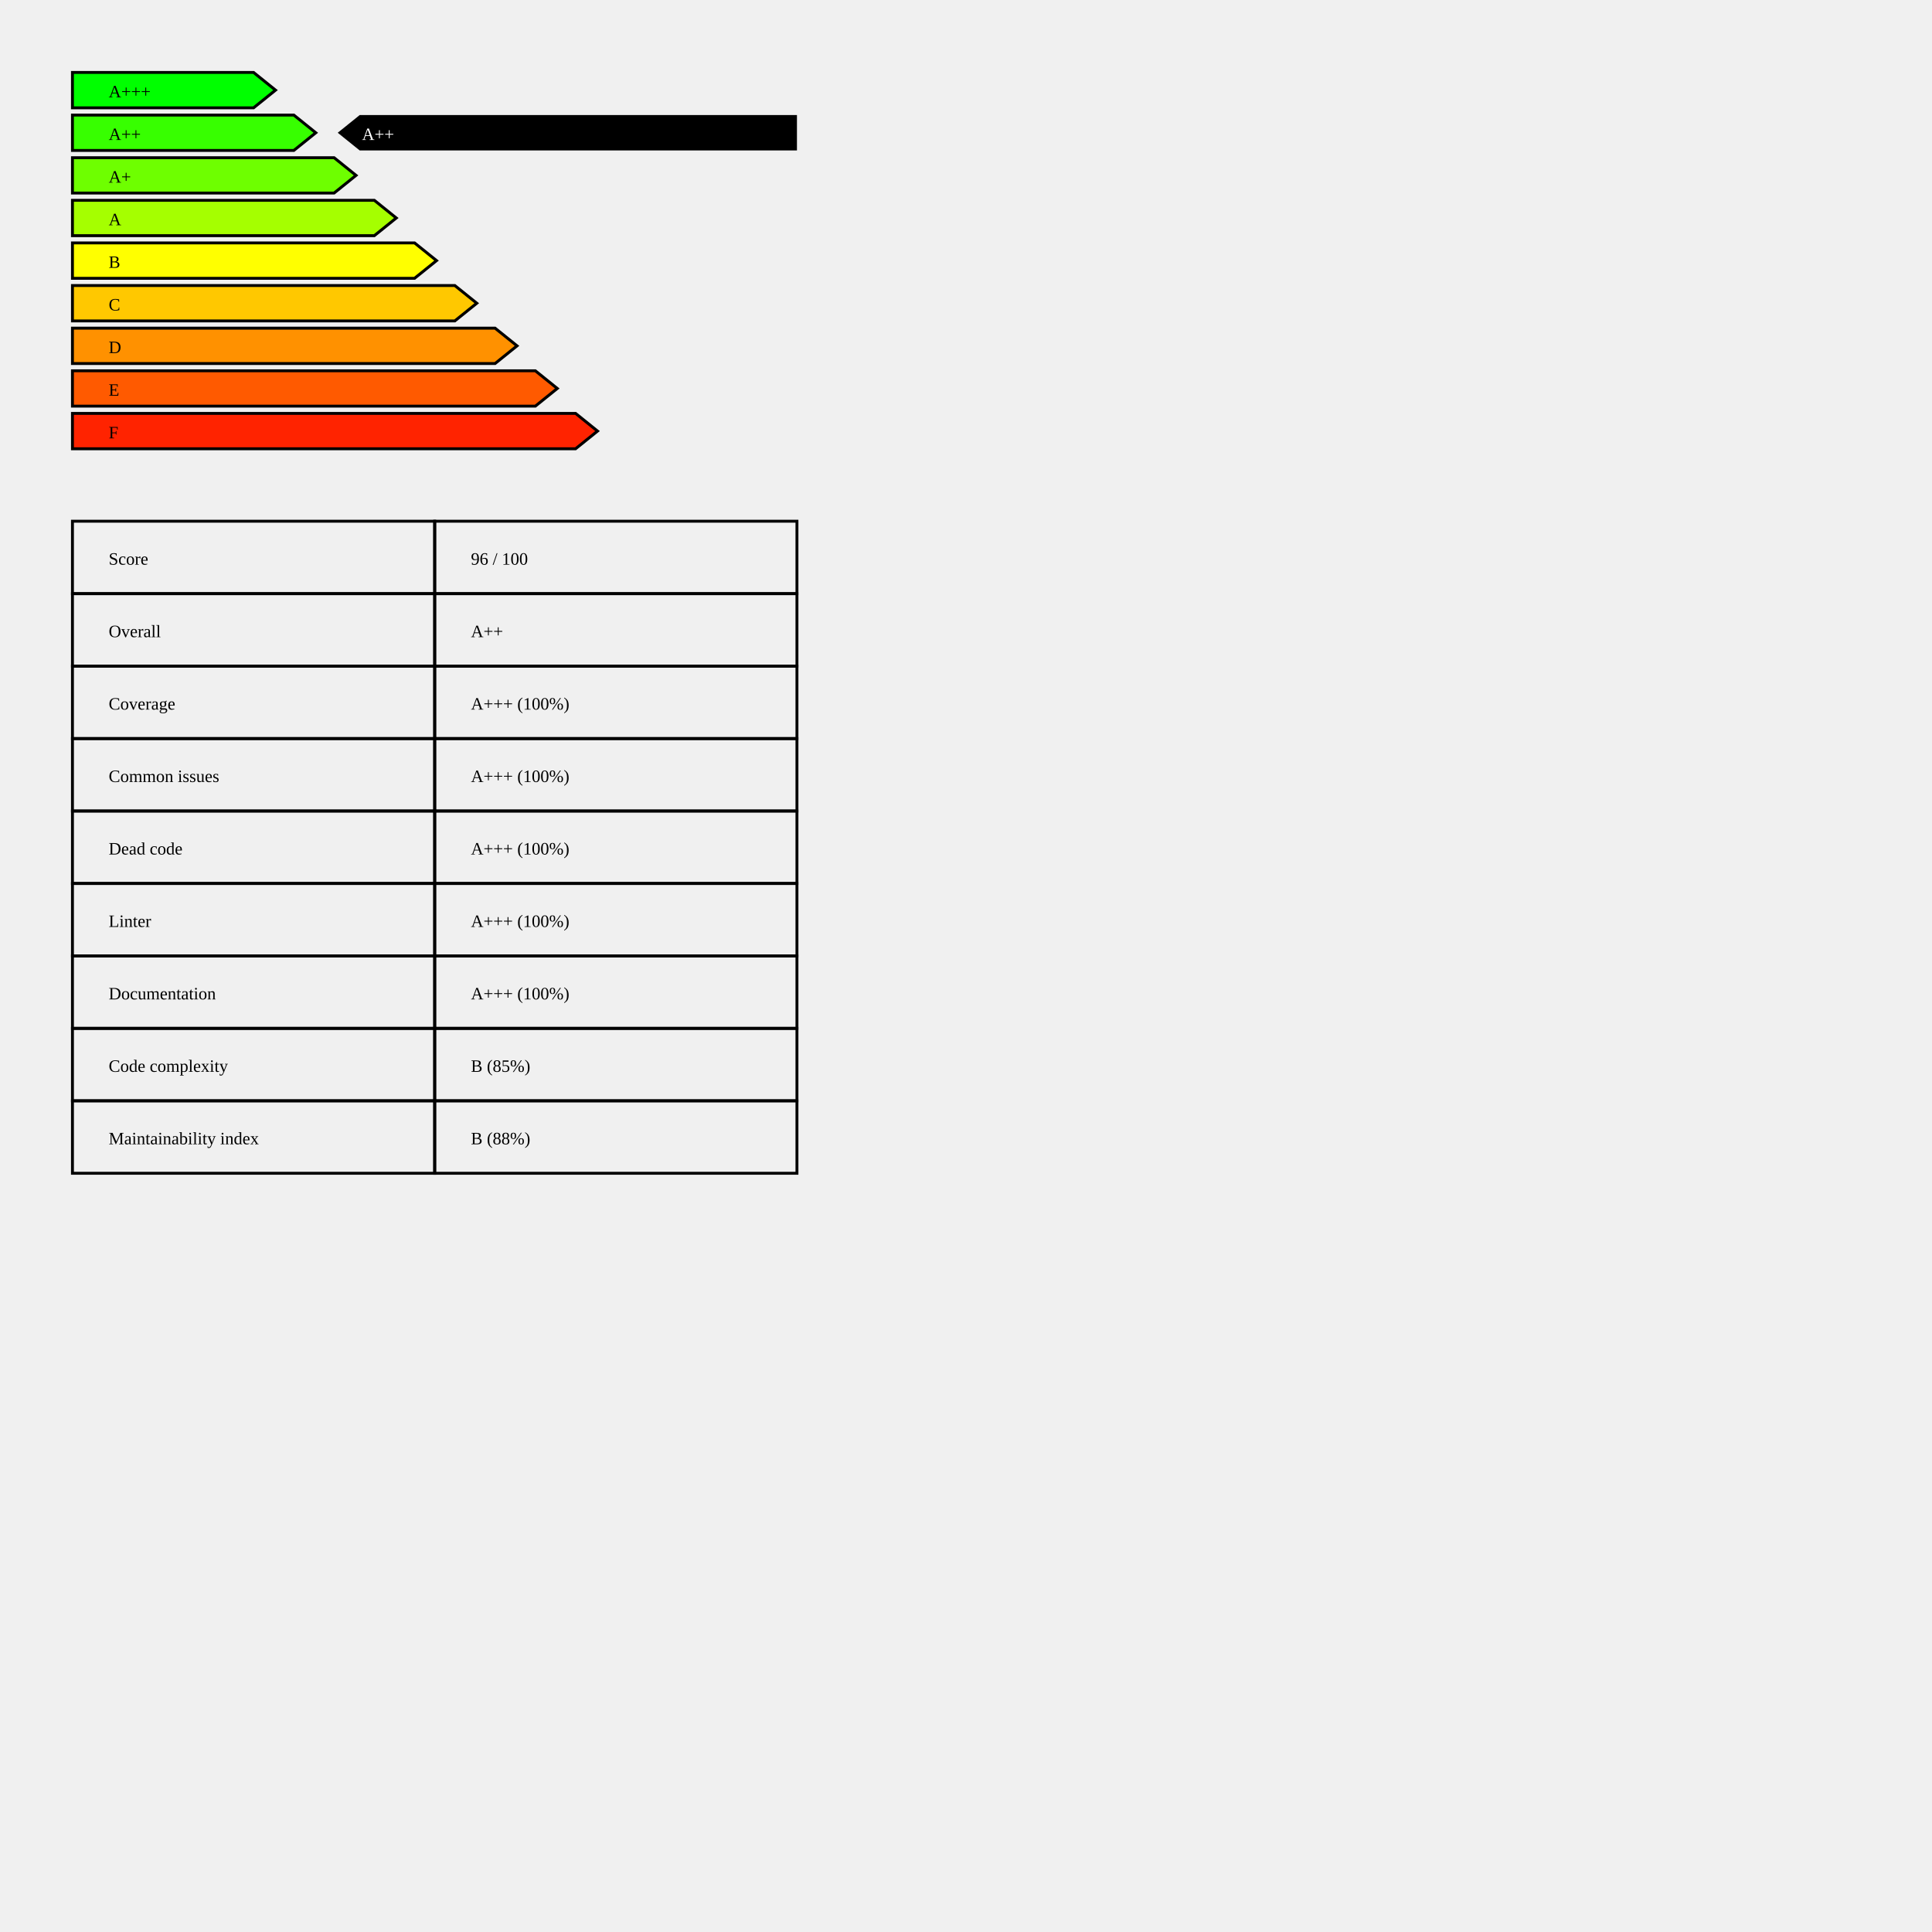
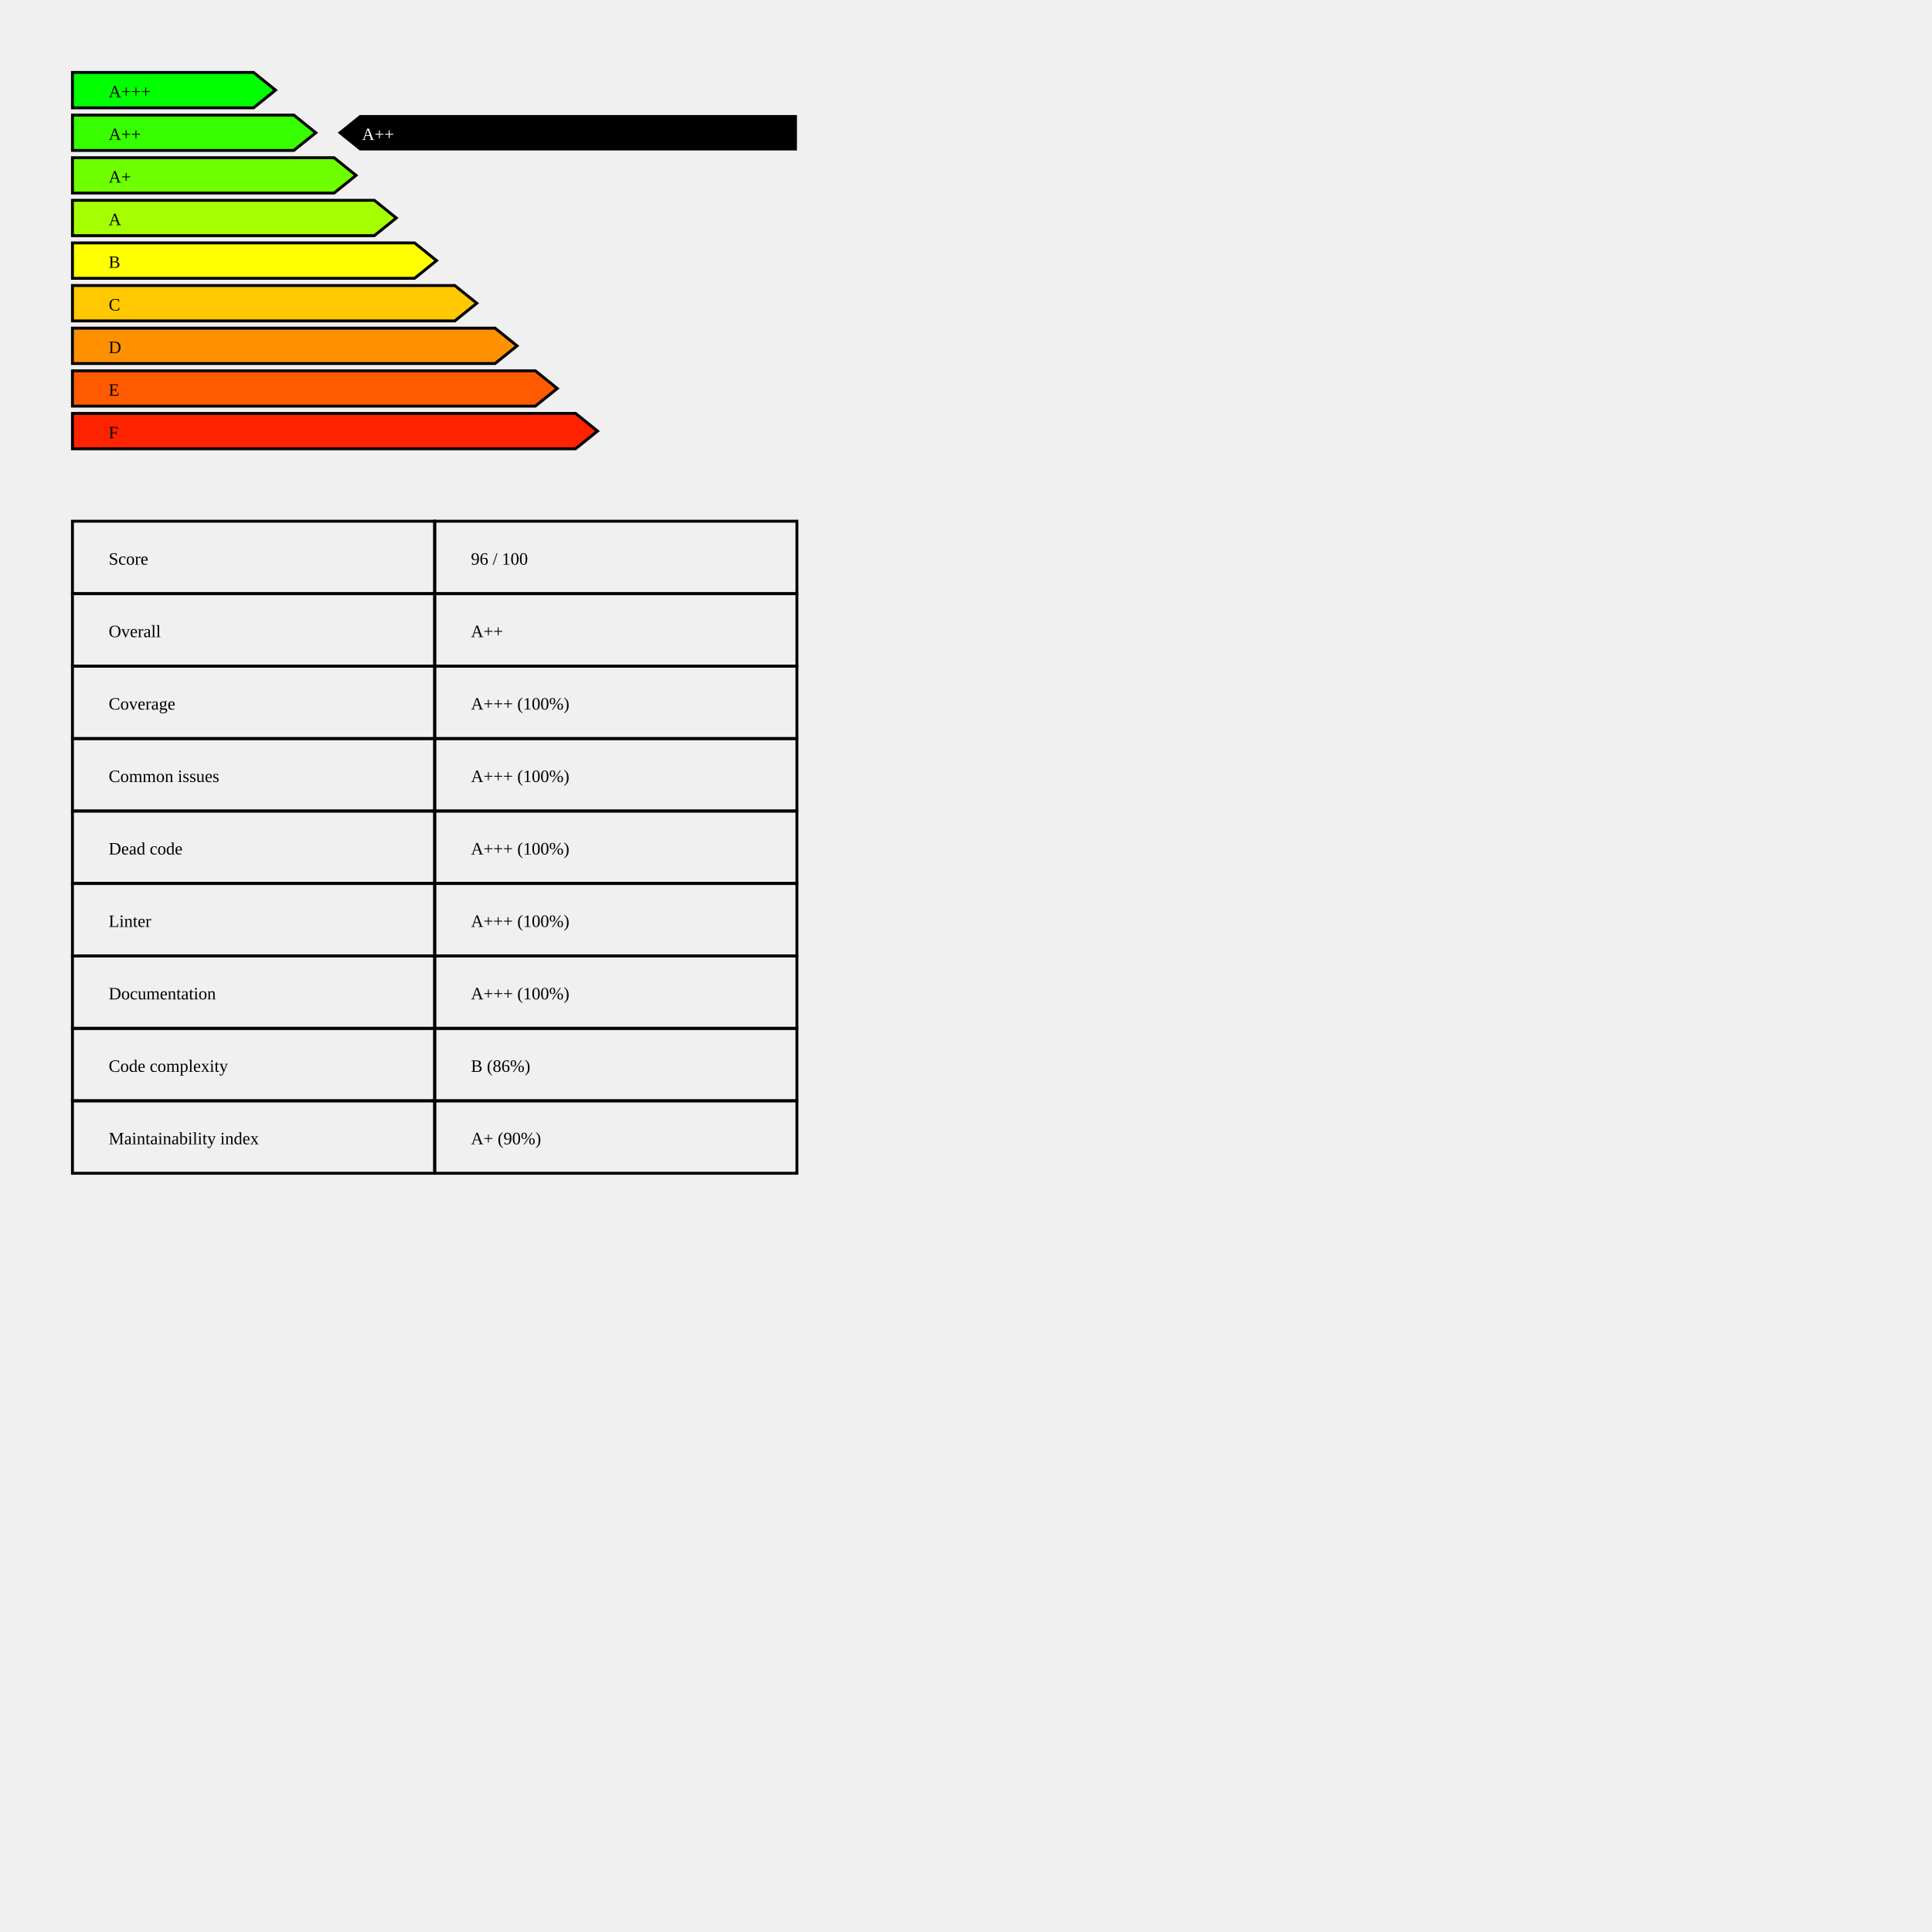
<svg xmlns="http://www.w3.org/2000/svg" baseProfile="full" height="1000pt" version="1.1" width="1000pt">
  <defs />
  <polygon points="50,50.0 175.0,50.0 190.152,62.206 175.0,74.412 50,74.412 50,50.0" style="fill:rgb(0 255 0);stroke:black;stroke-width:2;" />
  <text x="75.0" y="67.206">A+++</text>
  <polygon points="50,79.412 202.778,79.412 217.929,91.618 202.778,103.824 50,103.824 50,79.412" style="fill:rgb(55 255 0);stroke:black;stroke-width:2;" />
  <text x="75.0" y="96.618">A++</text>
  <polygon points="50,108.824 230.556,108.824 245.707,121.029 230.556,133.235 50,133.235 50,108.824" style="fill:rgb(110 255 0);stroke:black;stroke-width:2;" />
  <text x="75.0" y="126.029">A+</text>
  <polygon points="50,138.235 258.333,138.235 273.485,150.441 258.333,162.647 50,162.647 50,138.235" style="fill:rgb(165 255 0);stroke:black;stroke-width:2;" />
  <text x="75.0" y="155.441">A</text>
  <polygon points="50,167.647 286.111,167.647 301.263,179.853 286.111,192.059 50,192.059 50,167.647" style="fill:rgb(255 255 0);stroke:black;stroke-width:2;" />
  <text x="75.0" y="184.853">B</text>
  <polygon points="50,197.059 313.889,197.059 329.04,209.265 313.889,221.471 50,221.471 50,197.059" style="fill:rgb(255 200 0);stroke:black;stroke-width:2;" />
  <text x="75.0" y="214.265">C</text>
  <polygon points="50,226.471 341.667,226.471 356.818,238.676 341.667,250.882 50,250.882 50,226.471" style="fill:rgb(255 145 0);stroke:black;stroke-width:2;" />
  <text x="75.0" y="243.676">D</text>
  <polygon points="50,255.882 369.444,255.882 384.596,268.088 369.444,280.294 50,280.294 50,255.882" style="fill:rgb(255 90 0);stroke:black;stroke-width:2;" />
  <text x="75.0" y="273.088">E</text>
  <polygon points="50,285.294 397.222,285.294 412.374,297.5 397.222,309.706 50,309.706 50,285.294" style="fill:rgb(255 35 0);stroke:black;stroke-width:2;" />
  <text x="75.0" y="302.5">F</text>
  <polygon points="248.232,79.412 233.081,91.618 248.232,103.824 550,103.824 550,79.412" style="fill:black;" />
  <text fill="white" x="249.798" y="96.618">A++</text>
  <text x="75.0" y="389.706">Score</text>
  <text x="325.0" y="389.706">96 / 100</text>
  <polygon points="50,359.706 300,359.706 300,409.706 50,409.706 50,359.706" style="fill:none; stroke:black;stroke-width:2;" />
  <polygon points="300,359.706 550,359.706 550,409.706 300,409.706 300,359.706" style="fill:none; stroke:black;stroke-width:2;" />
  <text x="75.0" y="439.706">Overall</text>
  <text x="325.0" y="439.706">A++</text>
  <polygon points="50,409.706 300,409.706 300,459.706 50,459.706 50,409.706" style="fill:none; stroke:black;stroke-width:2;" />
  <polygon points="300,409.706 550,409.706 550,459.706 300,459.706 300,409.706" style="fill:none; stroke:black;stroke-width:2;" />
  <text x="75.0" y="489.706">Coverage</text>
  <text x="325.0" y="489.706">A+++  (100%)</text>
  <polygon points="50,459.706 300,459.706 300,509.706 50,509.706 50,459.706" style="fill:none; stroke:black;stroke-width:2;" />
  <polygon points="300,459.706 550,459.706 550,509.706 300,509.706 300,459.706" style="fill:none; stroke:black;stroke-width:2;" />
  <text x="75.0" y="539.706">Common issues</text>
  <text x="325.0" y="539.706">A+++  (100%)</text>
  <polygon points="50,509.706 300,509.706 300,559.706 50,559.706 50,509.706" style="fill:none; stroke:black;stroke-width:2;" />
  <polygon points="300,509.706 550,509.706 550,559.706 300,559.706 300,509.706" style="fill:none; stroke:black;stroke-width:2;" />
  <text x="75.0" y="589.706">Dead code</text>
  <text x="325.0" y="589.706">A+++  (100%)</text>
  <polygon points="50,559.706 300,559.706 300,609.706 50,609.706 50,559.706" style="fill:none; stroke:black;stroke-width:2;" />
  <polygon points="300,559.706 550,559.706 550,609.706 300,609.706 300,559.706" style="fill:none; stroke:black;stroke-width:2;" />
  <text x="75.0" y="639.706">Linter</text>
  <text x="325.0" y="639.706">A+++  (100%)</text>
  <polygon points="50,609.706 300,609.706 300,659.706 50,659.706 50,609.706" style="fill:none; stroke:black;stroke-width:2;" />
  <polygon points="300,609.706 550,609.706 550,659.706 300,659.706 300,609.706" style="fill:none; stroke:black;stroke-width:2;" />
  <text x="75.0" y="689.706">Documentation</text>
  <text x="325.0" y="689.706">A+++  (100%)</text>
  <polygon points="50,659.706 300,659.706 300,709.706 50,709.706 50,659.706" style="fill:none; stroke:black;stroke-width:2;" />
  <polygon points="300,659.706 550,659.706 550,709.706 300,709.706 300,659.706" style="fill:none; stroke:black;stroke-width:2;" />
  <text x="75.0" y="739.706">Code complexity</text>
-   <text x="325.0" y="739.706">B  (85%)</text>
+   <text x="325.0" y="739.706">B  (86%)</text>
  <polygon points="50,709.706 300,709.706 300,759.706 50,759.706 50,709.706" style="fill:none; stroke:black;stroke-width:2;" />
  <polygon points="300,709.706 550,709.706 550,759.706 300,759.706 300,709.706" style="fill:none; stroke:black;stroke-width:2;" />
  <text x="75.0" y="789.706">Maintainability index</text>
-   <text x="325.0" y="789.706">B  (88%)</text>
+   <text x="325.0" y="789.706">A+  (90%)</text>
  <polygon points="50,759.706 300,759.706 300,809.706 50,809.706 50,759.706" style="fill:none; stroke:black;stroke-width:2;" />
  <polygon points="300,759.706 550,759.706 550,809.706 300,809.706 300,759.706" style="fill:none; stroke:black;stroke-width:2;" />
</svg>
